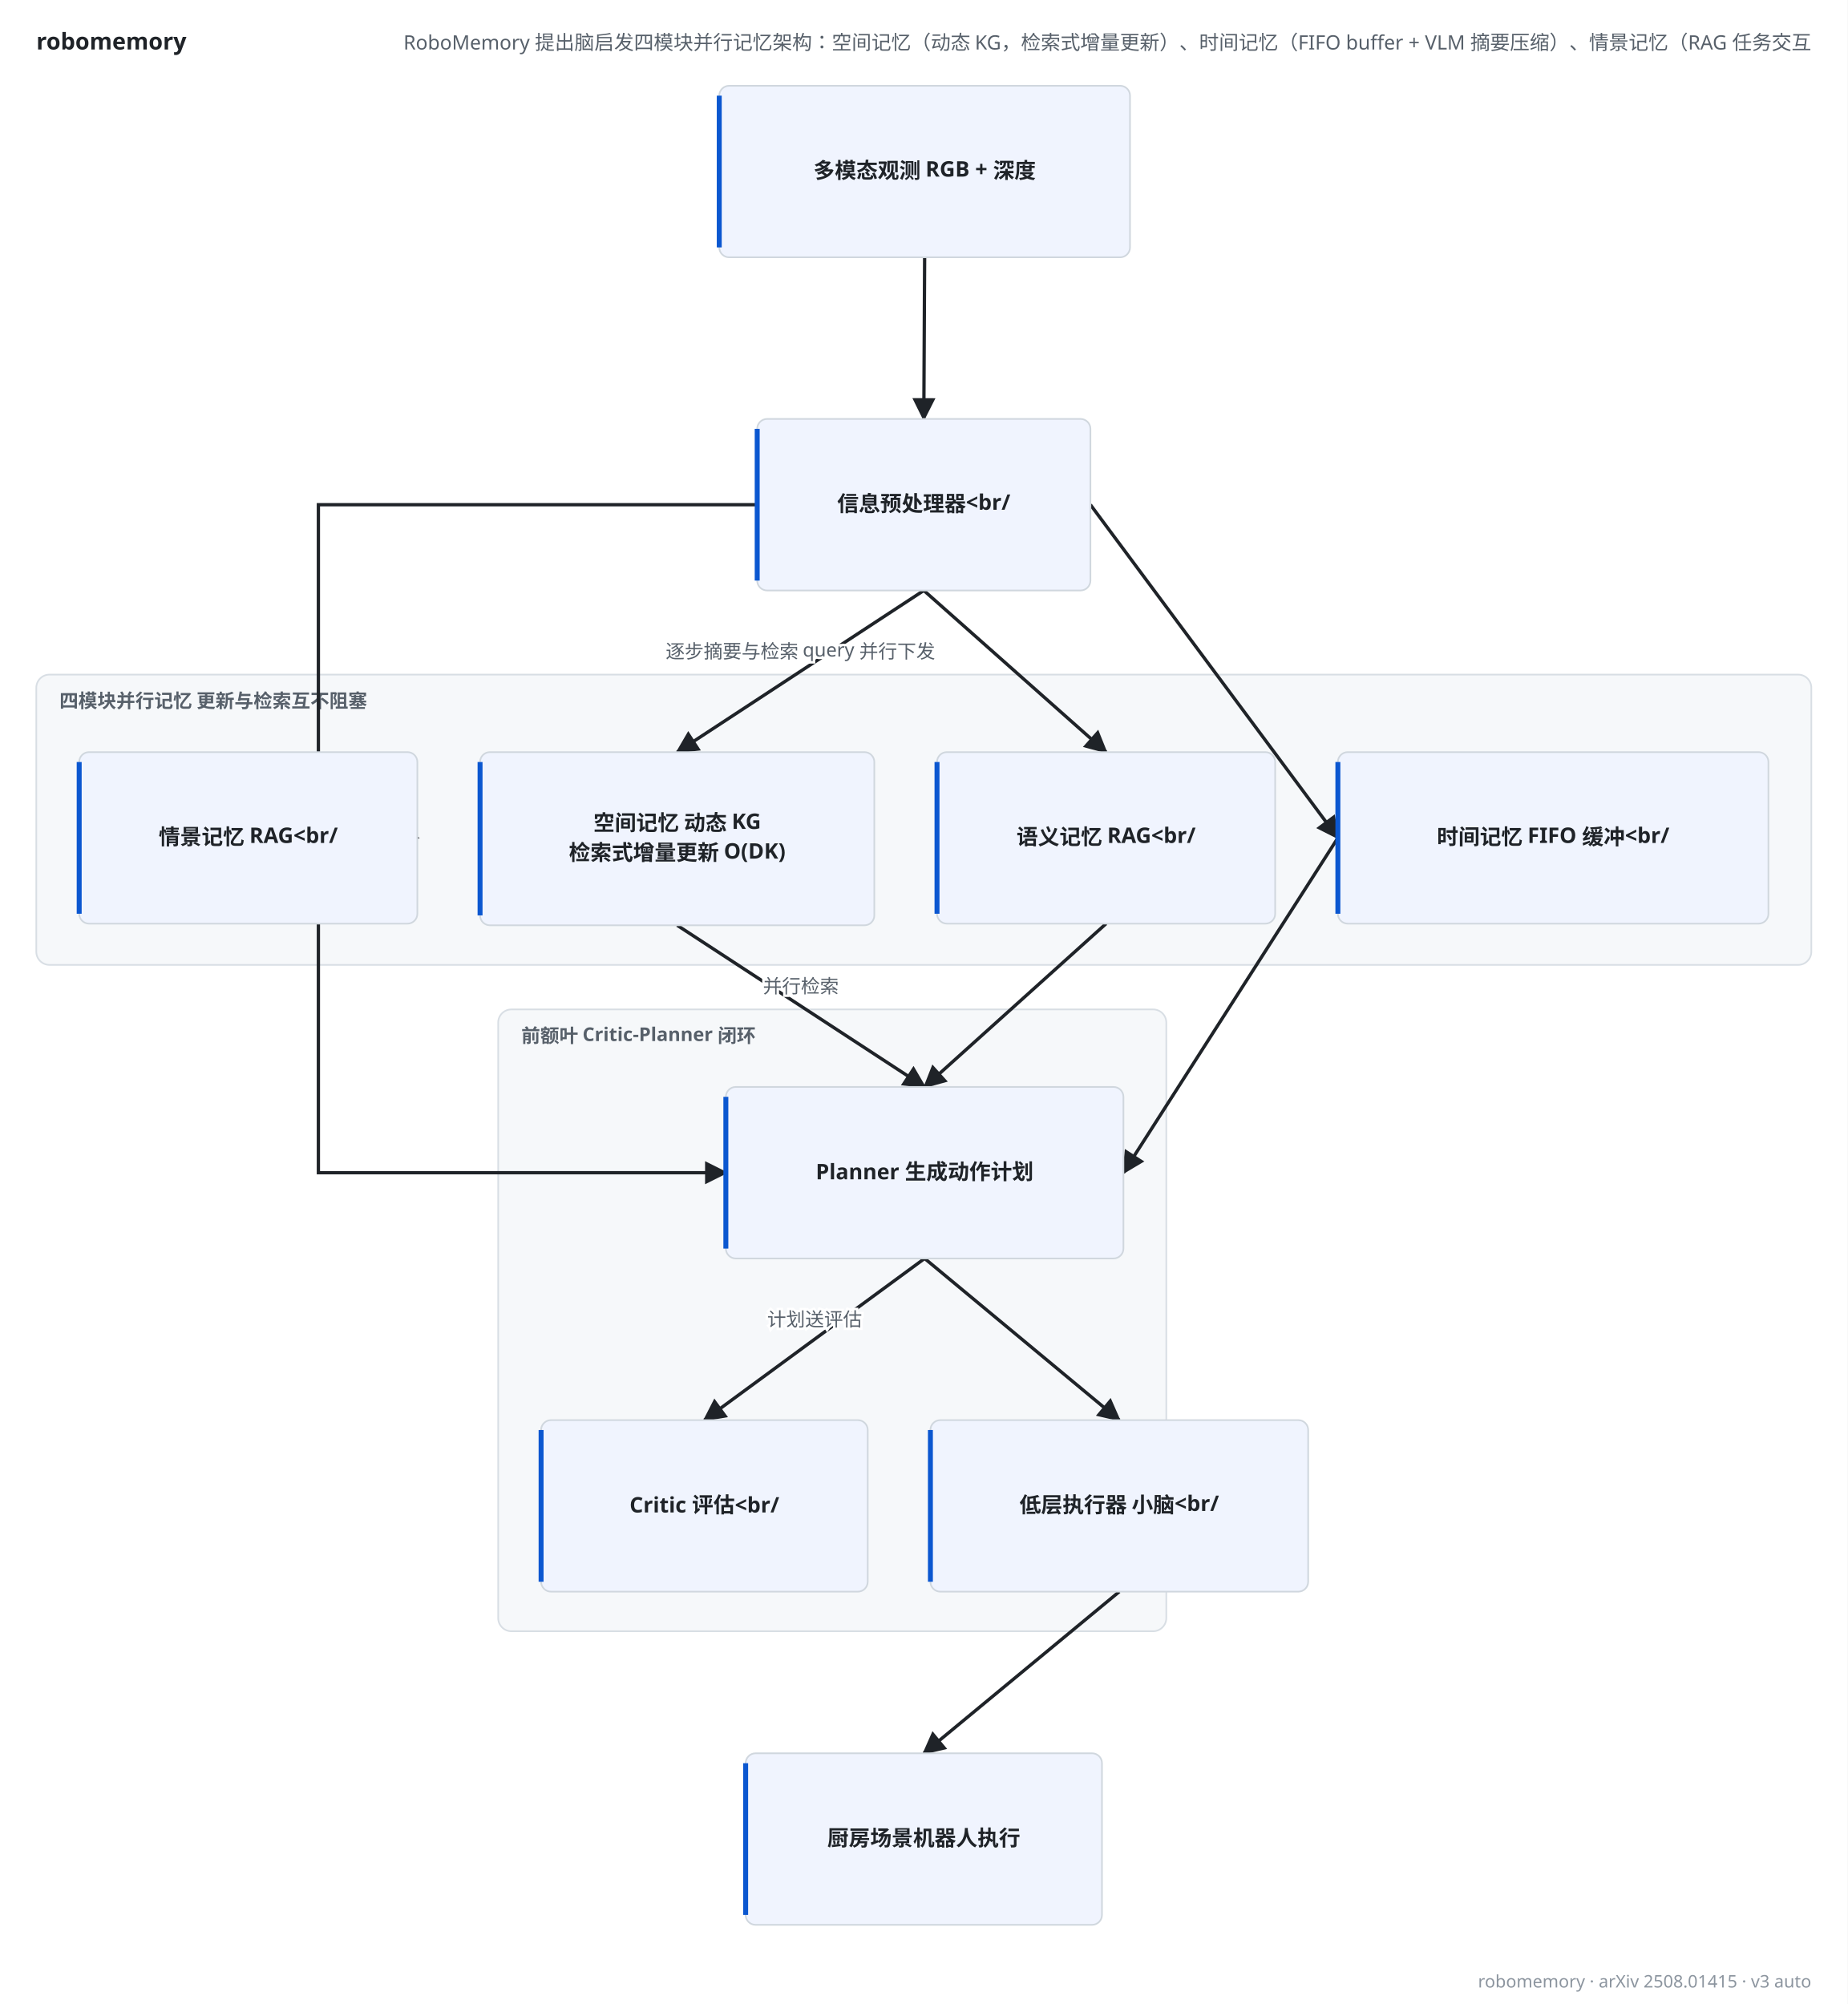
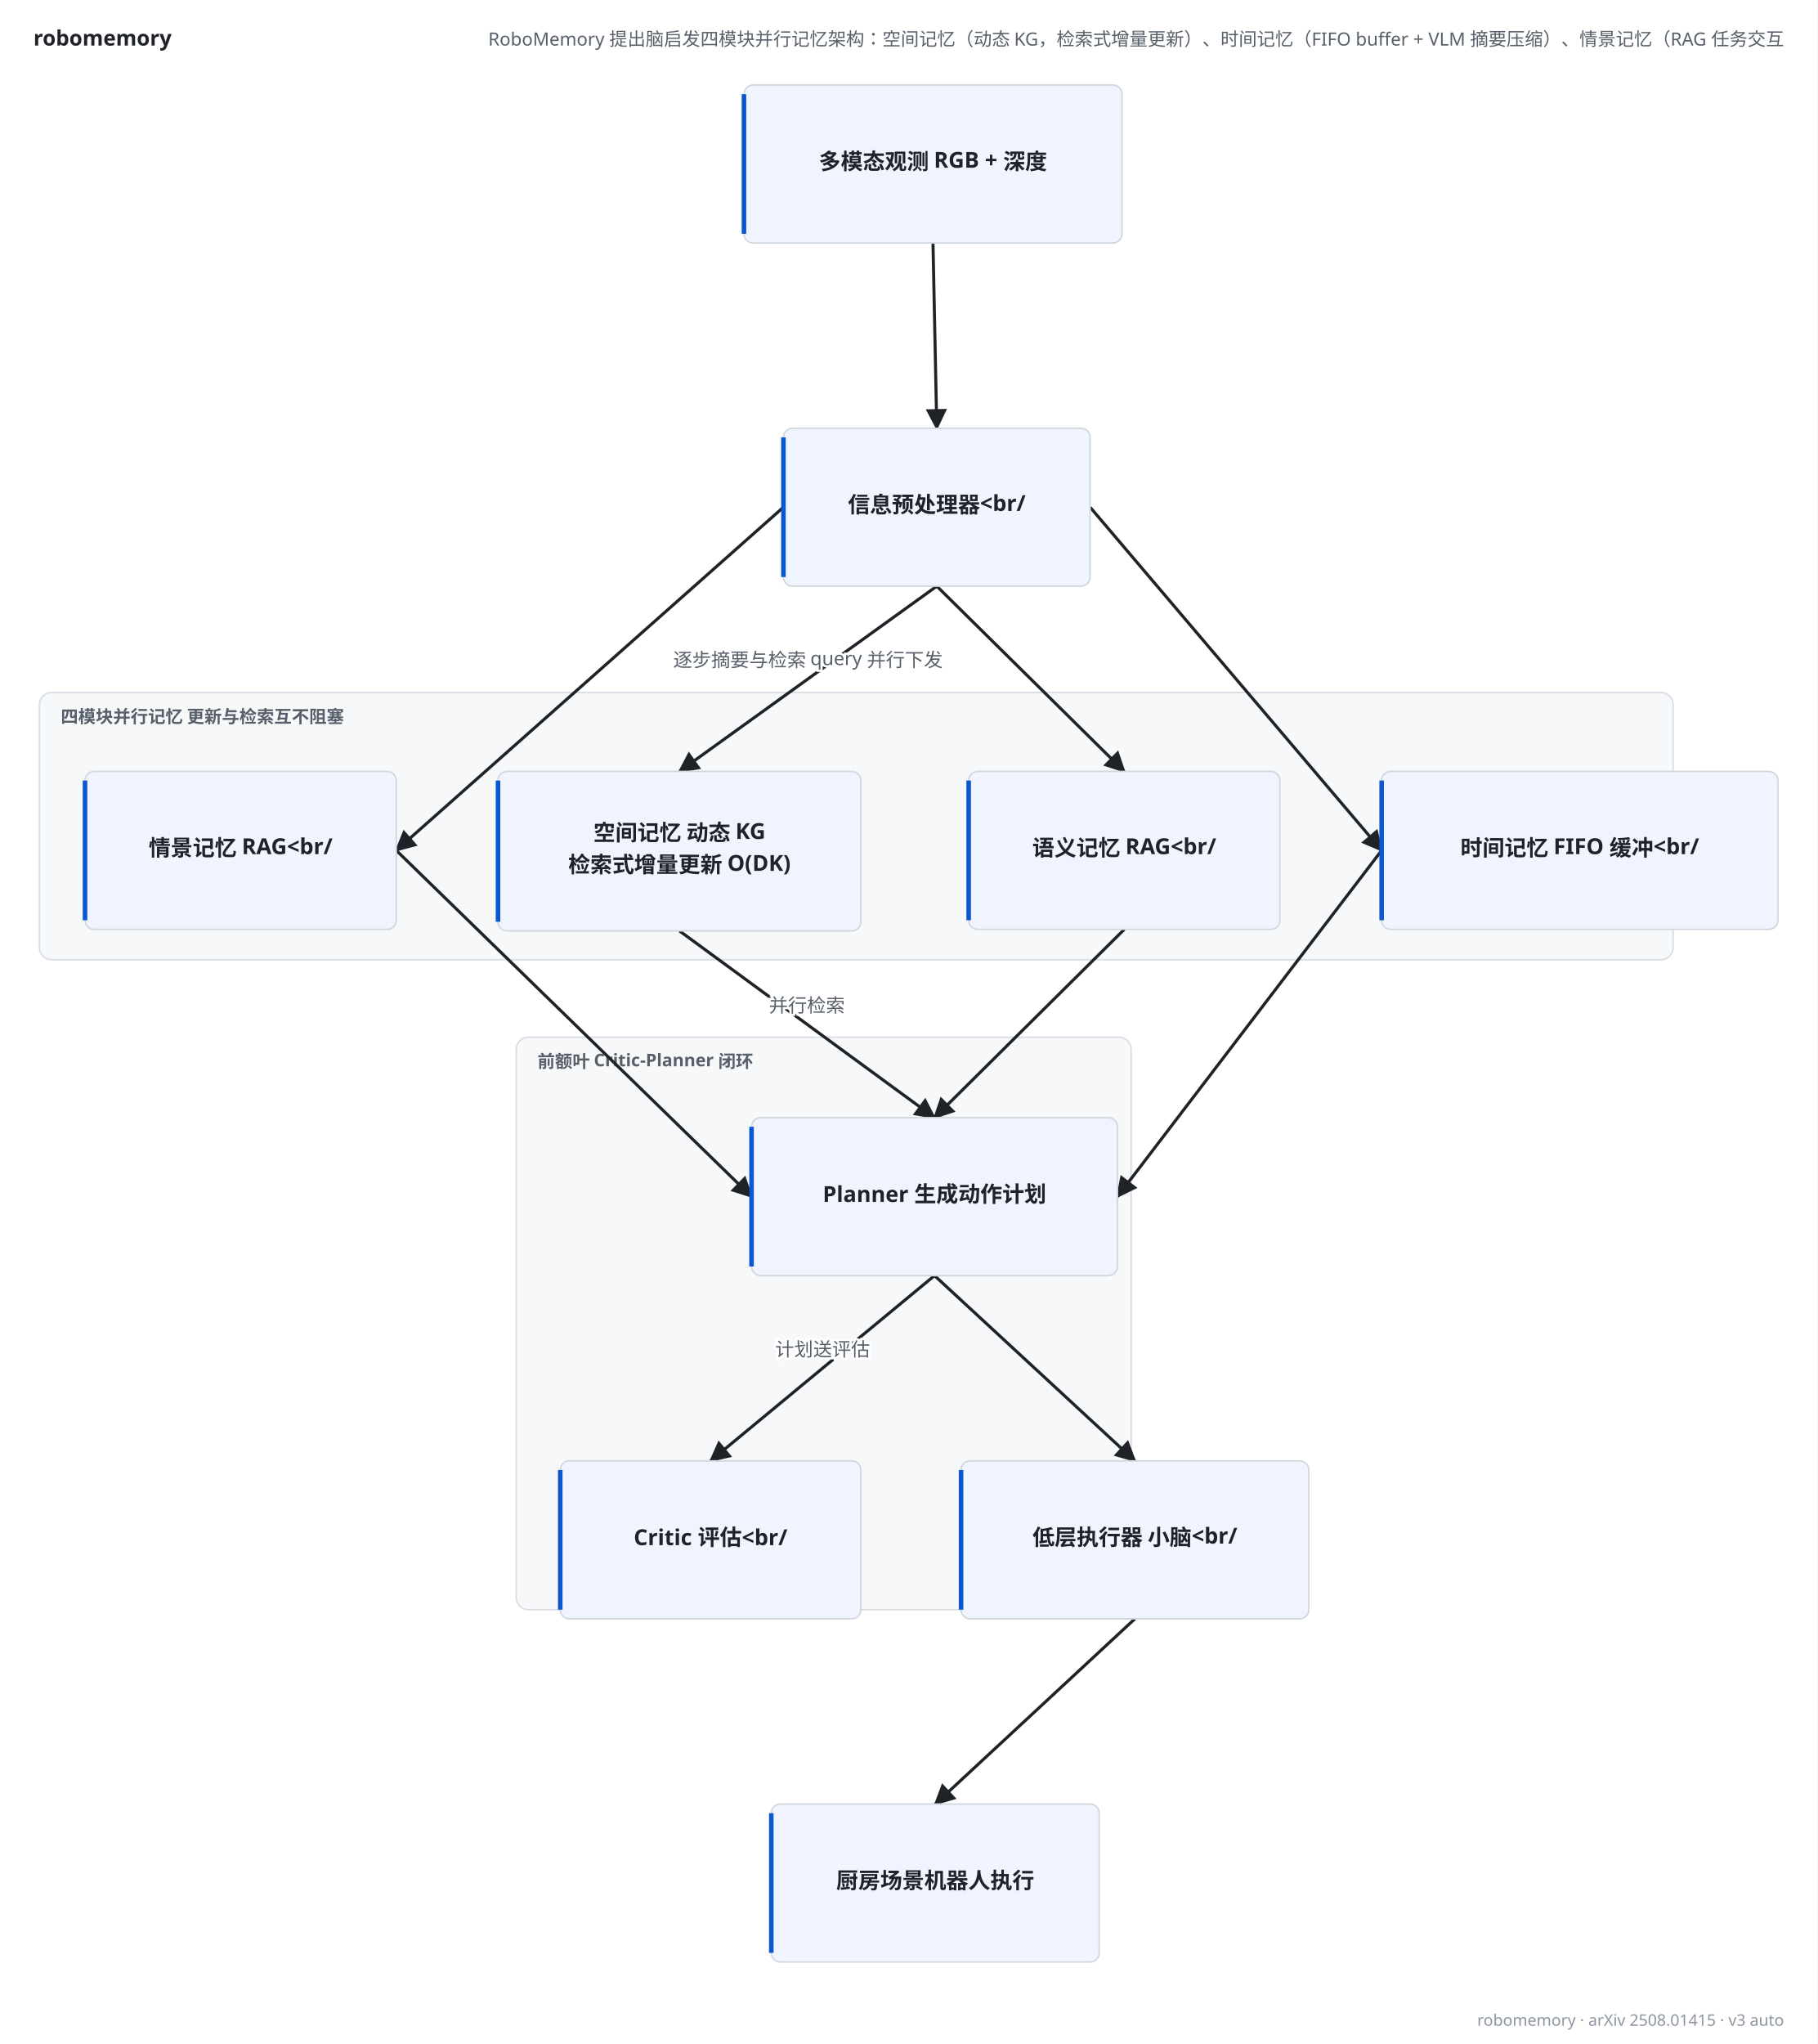
- <svg xmlns="http://www.w3.org/2000/svg" width="1120" height="1215" viewBox="-2 98 1120 1215" font-family="'PingFang SC','Hiragino Sans GB','Microsoft YaHei','Segoe UI',sans-serif" role="img">
-   <rect x="-2" y="98" width="1120" height="1215" fill="#ffffff" />
-   <text x="20" y="128" font-size="14" font-weight="700" fill="#1f2328">robomemory</text>
-   <text x="1096" y="128" font-size="12" fill="#57606a" text-anchor="end">RoboMemory 提出脑启发四模块并行记忆架构：空间记忆（动态 KG，检索式增量更新）、时间记忆（FIFO buffer + VLM 摘要压缩）、情景记忆（RAG 任务交互</text>
+ <svg xmlns="http://www.w3.org/2000/svg" width="1197" height="1346" viewBox="-4 112 1197 1346" font-family="'PingFang SC','Hiragino Sans GB','Microsoft YaHei','Segoe UI',sans-serif" role="img">
+   <rect x="-4" y="112" width="1197" height="1346" fill="#ffffff" />
+   <text x="18" y="142" font-size="14" font-weight="700" fill="#1f2328">robomemory</text>
+   <text x="1171" y="142" font-size="12" fill="#57606a" text-anchor="end">RoboMemory 提出脑启发四模块并行记忆架构：空间记忆（动态 KG，检索式增量更新）、时间记忆（FIFO buffer + VLM 摘要压缩）、情景记忆（RAG 任务交互</text>
  <defs>
    <marker id="arw-main" viewBox="0 0 10 10" refX="9" refY="5" markerWidth="7" markerHeight="7" orient="auto">
      <path d="M0,0 L10,5 L0,10 z" fill="#57606a" />
    </marker>
    <marker id="arw-thick" viewBox="0 0 10 10" refX="9" refY="5" markerWidth="7" markerHeight="7" orient="auto">
      <path d="M0,0 L10,5 L0,10 z" fill="#1f2328" />
    </marker>
    <marker id="arw-thin" viewBox="0 0 10 10" refX="9" refY="5" markerWidth="7" markerHeight="7" orient="auto">
      <path d="M0,0 L10,5 L0,10 z" fill="#8c959f" />
    </marker>
    <marker id="arw-fb" viewBox="0 0 10 10" refX="9" refY="5" markerWidth="7" markerHeight="7" orient="auto">
      <path d="M0,0 L10,5 L0,10 z" fill="#0b57d0" />
    </marker>
    <marker id="arw-loss" viewBox="0 0 10 10" refX="9" refY="5" markerWidth="7" markerHeight="7" orient="auto">
      <path d="M0,0 L10,5 L0,10 z" fill="#8a5a00" />
    </marker>
  </defs>
-   <rect x="20" y="507" width="1076" height="176" rx="8" fill="#f6f8fa" stroke="#d8dee4" />
-   <text x="34" y="527" font-size="11.5" font-weight="600" fill="#57606a">四模块并行记忆 更新与检索互不阻塞</text>
-   <rect x="300" y="710" width="405" height="377" rx="8" fill="#f6f8fa" stroke="#d8dee4" />
-   <text x="314" y="730" font-size="11.5" font-weight="600" fill="#57606a">前额叶 Critic-Planner 闭环</text>
-   <path d="M 558.5 254.0 L 558.0 352.0" fill="none" stroke="#1f2328" stroke-width="2.0" marker-end="url(#arw-thick)" />
-   <path d="M 558.0 456.0 L 408.5 554.0" fill="none" stroke="#1f2328" stroke-width="2.0" marker-end="url(#arw-thick)" />
-   <path d="M 659.0 404.0 L 809.0 606.0" fill="none" stroke="#1f2328" stroke-width="2.0" marker-end="url(#arw-thick)" />
-   <path d="M 457.0 404.0 L 191.0 404.0 L 191.0 606.0 L 251.0 606.0" fill="none" stroke="#1f2328" stroke-width="2.0" marker-end="url(#arw-thick)" />
-   <path d="M 558.0 456.0 L 668.5 554.0" fill="none" stroke="#1f2328" stroke-width="2.0" marker-end="url(#arw-thick)" />
-   <path d="M 408.5 659.0 L 558.5 757.0" fill="none" stroke="#1f2328" stroke-width="2.0" marker-end="url(#arw-thick)" />
-   <path d="M 809.0 606.0 L 679.0 809.0" fill="none" stroke="#1f2328" stroke-width="2.0" marker-end="url(#arw-thick)" />
-   <path d="M 251.0 606.0 L 191.0 606.0 L 191.0 809.0 L 438.0 809.0" fill="none" stroke="#1f2328" stroke-width="2.0" marker-end="url(#arw-thick)" />
-   <path d="M 668.5 658.0 L 558.5 757.0" fill="none" stroke="#1f2328" stroke-width="2.0" marker-end="url(#arw-thick)" />
-   <path d="M 558.5 861.0 L 425.0 959.0" fill="none" stroke="#1f2328" stroke-width="2.0" marker-end="url(#arw-thick)" />
-   <path d="M 558.5 861.0 L 676.5 959.0" fill="none" stroke="#1f2328" stroke-width="2.0" marker-end="url(#arw-thick)" />
-   <path d="M 676.5 1063.0 L 558.0 1161.0" fill="none" stroke="#1f2328" stroke-width="2.0" marker-end="url(#arw-thick)" />
-   <rect x="434" y="150" width="249" height="104" rx="6" fill="#f0f4fe" stroke="#d0d7de" stroke-width="1" />
-   <line x1="434" y1="156" x2="434" y2="248" stroke="#0b57d0" stroke-width="3" />
-   <text x="558.5" y="206.0" font-size="13" font-weight="700" fill="#1f2328" text-anchor="middle">多模态观测 RGB + 深度</text>
-   <rect x="457" y="352" width="202" height="104" rx="6" fill="#f0f4fe" stroke="#d0d7de" stroke-width="1" />
-   <line x1="457" y1="358" x2="457" y2="450" stroke="#0b57d0" stroke-width="3" />
-   <text x="558.0" y="408.0" font-size="13" font-weight="700" fill="#1f2328" text-anchor="middle">信息预处理器&lt;br/</text>
-   <rect x="289" y="554" width="239" height="105" rx="6" fill="#f0f4fe" stroke="#d0d7de" stroke-width="1" />
-   <line x1="289" y1="560" x2="289" y2="653" stroke="#0b57d0" stroke-width="3" />
-   <text x="408.5" y="601.5" font-size="13" font-weight="700" fill="#1f2328" text-anchor="middle">空间记忆 动态 KG</text>
-   <text x="408.5" y="619.5" font-size="13" font-weight="700" fill="#1f2328" text-anchor="middle">检索式增量更新 O(DK)</text>
-   <rect x="809" y="554" width="261" height="104" rx="6" fill="#f0f4fe" stroke="#d0d7de" stroke-width="1" />
-   <line x1="809" y1="560" x2="809" y2="652" stroke="#0b57d0" stroke-width="3" />
-   <text x="939.5" y="610.0" font-size="13" font-weight="700" fill="#1f2328" text-anchor="middle">时间记忆 FIFO 缓冲&lt;br/</text>
-   <rect x="46" y="554" width="205" height="104" rx="6" fill="#f0f4fe" stroke="#d0d7de" stroke-width="1" />
-   <line x1="46" y1="560" x2="46" y2="652" stroke="#0b57d0" stroke-width="3" />
-   <text x="148.5" y="610.0" font-size="13" font-weight="700" fill="#1f2328" text-anchor="middle">情景记忆 RAG&lt;br/</text>
-   <rect x="566" y="554" width="205" height="104" rx="6" fill="#f0f4fe" stroke="#d0d7de" stroke-width="1" />
-   <line x1="566" y1="560" x2="566" y2="652" stroke="#0b57d0" stroke-width="3" />
-   <text x="668.5" y="610.0" font-size="13" font-weight="700" fill="#1f2328" text-anchor="middle">语义记忆 RAG&lt;br/</text>
-   <rect x="438" y="757" width="241" height="104" rx="6" fill="#f0f4fe" stroke="#d0d7de" stroke-width="1" />
-   <line x1="438" y1="763" x2="438" y2="855" stroke="#0b57d0" stroke-width="3" />
-   <text x="558.5" y="813.0" font-size="13" font-weight="700" fill="#1f2328" text-anchor="middle">Planner 生成动作计划</text>
-   <rect x="326" y="959" width="198" height="104" rx="6" fill="#f0f4fe" stroke="#d0d7de" stroke-width="1" />
-   <line x1="326" y1="965" x2="326" y2="1057" stroke="#0b57d0" stroke-width="3" />
-   <text x="425.0" y="1015.0" font-size="13" font-weight="700" fill="#1f2328" text-anchor="middle">Critic 评估&lt;br/</text>
-   <rect x="562" y="959" width="229" height="104" rx="6" fill="#f0f4fe" stroke="#d0d7de" stroke-width="1" />
-   <line x1="562" y1="965" x2="562" y2="1057" stroke="#0b57d0" stroke-width="3" />
-   <text x="676.5" y="1015.0" font-size="13" font-weight="700" fill="#1f2328" text-anchor="middle">低层执行器 小脑&lt;br/</text>
-   <rect x="450" y="1161" width="216" height="104" rx="6" fill="#f0f4fe" stroke="#d0d7de" stroke-width="1" />
-   <line x1="450" y1="1167" x2="450" y2="1259" stroke="#0b57d0" stroke-width="3" />
-   <text x="558.0" y="1217.0" font-size="13" font-weight="700" fill="#1f2328" text-anchor="middle">厨房场景机器人执行</text>
-   <text x="483.2" y="497.0" font-size="11.5" fill="#57606a" text-anchor="middle" paint-order="stroke" stroke="#ffffff" stroke-width="3">逐步摘要与检索 query 并行下发</text>
-   <text x="483.5" y="700.0" font-size="11.5" fill="#57606a" text-anchor="middle" paint-order="stroke" stroke="#ffffff" stroke-width="3">并行检索</text>
-   <text x="491.8" y="902.0" font-size="11.5" fill="#57606a" text-anchor="middle" paint-order="stroke" stroke="#ffffff" stroke-width="3">计划送评估</text>
-   <text x="1096" y="1303" font-size="10.5" fill="#8c959f" text-anchor="end">robomemory · arXiv 2508.01415 · v3 auto</text>
+   <rect x="22" y="568" width="1076" height="176" rx="8" fill="#f6f8fa" stroke="#d8dee4" />
+   <text x="36" y="588" font-size="11.5" font-weight="600" fill="#57606a">四模块并行记忆 更新与检索互不阻塞</text>
+   <rect x="336" y="795" width="405" height="377" rx="8" fill="#f6f8fa" stroke="#d8dee4" />
+   <text x="350" y="815" font-size="11.5" font-weight="600" fill="#57606a">前额叶 Critic-Planner 闭环</text>
+   <path d="M 610.5 272.0 L 613.0 394.0" fill="none" stroke="#1f2328" stroke-width="2.0" marker-end="url(#arw-thick)" />
+   <path d="M 613.0 498.0 L 443.5 620.0" fill="none" stroke="#1f2328" stroke-width="2.0" marker-end="url(#arw-thick)" />
+   <path d="M 714.0 446.0 L 906.0 672.0" fill="none" stroke="#1f2328" stroke-width="2.0" marker-end="url(#arw-thick)" />
+   <path d="M 512.0 446.0 L 257.0 672.0" fill="none" stroke="#1f2328" stroke-width="2.0" marker-end="url(#arw-thick)" />
+   <path d="M 613.0 498.0 L 736.5 620.0" fill="none" stroke="#1f2328" stroke-width="2.0" marker-end="url(#arw-thick)" />
+   <path d="M 443.5 725.0 L 611.5 848.0" fill="none" stroke="#1f2328" stroke-width="2.0" marker-end="url(#arw-thick)" />
+   <path d="M 906.0 672.0 L 732.0 900.0" fill="none" stroke="#1f2328" stroke-width="2.0" marker-end="url(#arw-thick)" />
+   <path d="M 257.0 672.0 L 491.0 900.0" fill="none" stroke="#1f2328" stroke-width="2.0" marker-end="url(#arw-thick)" />
+   <path d="M 736.5 724.0 L 611.5 848.0" fill="none" stroke="#1f2328" stroke-width="2.0" marker-end="url(#arw-thick)" />
+   <path d="M 611.5 952.0 L 464.0 1074.0" fill="none" stroke="#1f2328" stroke-width="2.0" marker-end="url(#arw-thick)" />
+   <path d="M 611.5 952.0 L 743.5 1074.0" fill="none" stroke="#1f2328" stroke-width="2.0" marker-end="url(#arw-thick)" />
+   <path d="M 743.5 1178.0 L 612.0 1300.0" fill="none" stroke="#1f2328" stroke-width="2.0" marker-end="url(#arw-thick)" />
+   <rect x="486" y="168" width="249" height="104" rx="6" fill="#f0f4fe" stroke="#d0d7de" stroke-width="1" />
+   <line x1="486" y1="174" x2="486" y2="266" stroke="#0b57d0" stroke-width="3" />
+   <text x="610.5" y="223.5" font-size="14.5" font-weight="700" fill="#1f2328" text-anchor="middle">多模态观测 RGB + 深度</text>
+   <rect x="512" y="394" width="202" height="104" rx="6" fill="#f0f4fe" stroke="#d0d7de" stroke-width="1" />
+   <line x1="512" y1="400" x2="512" y2="492" stroke="#0b57d0" stroke-width="3" />
+   <text x="613.0" y="449.5" font-size="14.5" font-weight="700" fill="#1f2328" text-anchor="middle">信息预处理器&lt;br/</text>
+   <rect x="324" y="620" width="239" height="105" rx="6" fill="#f0f4fe" stroke="#d0d7de" stroke-width="1" />
+   <line x1="324" y1="626" x2="324" y2="719" stroke="#0b57d0" stroke-width="3" />
+   <text x="443.5" y="665.5" font-size="14.5" font-weight="700" fill="#1f2328" text-anchor="middle">空间记忆 动态 KG</text>
+   <text x="443.5" y="686.5" font-size="14.5" font-weight="700" fill="#1f2328" text-anchor="middle">检索式增量更新 O(DK)</text>
+   <rect x="906" y="620" width="261" height="104" rx="6" fill="#f0f4fe" stroke="#d0d7de" stroke-width="1" />
+   <line x1="906" y1="626" x2="906" y2="718" stroke="#0b57d0" stroke-width="3" />
+   <text x="1036.5" y="675.5" font-size="14.5" font-weight="700" fill="#1f2328" text-anchor="middle">时间记忆 FIFO 缓冲&lt;br/</text>
+   <rect x="52" y="620" width="205" height="104" rx="6" fill="#f0f4fe" stroke="#d0d7de" stroke-width="1" />
+   <line x1="52" y1="626" x2="52" y2="718" stroke="#0b57d0" stroke-width="3" />
+   <text x="154.5" y="675.5" font-size="14.5" font-weight="700" fill="#1f2328" text-anchor="middle">情景记忆 RAG&lt;br/</text>
+   <rect x="634" y="620" width="205" height="104" rx="6" fill="#f0f4fe" stroke="#d0d7de" stroke-width="1" />
+   <line x1="634" y1="626" x2="634" y2="718" stroke="#0b57d0" stroke-width="3" />
+   <text x="736.5" y="675.5" font-size="14.5" font-weight="700" fill="#1f2328" text-anchor="middle">语义记忆 RAG&lt;br/</text>
+   <rect x="491" y="848" width="241" height="104" rx="6" fill="#f0f4fe" stroke="#d0d7de" stroke-width="1" />
+   <line x1="491" y1="854" x2="491" y2="946" stroke="#0b57d0" stroke-width="3" />
+   <text x="611.5" y="903.5" font-size="14.5" font-weight="700" fill="#1f2328" text-anchor="middle">Planner 生成动作计划</text>
+   <rect x="365" y="1074" width="198" height="104" rx="6" fill="#f0f4fe" stroke="#d0d7de" stroke-width="1" />
+   <line x1="365" y1="1080" x2="365" y2="1172" stroke="#0b57d0" stroke-width="3" />
+   <text x="464.0" y="1129.5" font-size="14.5" font-weight="700" fill="#1f2328" text-anchor="middle">Critic 评估&lt;br/</text>
+   <rect x="629" y="1074" width="229" height="104" rx="6" fill="#f0f4fe" stroke="#d0d7de" stroke-width="1" />
+   <line x1="629" y1="1080" x2="629" y2="1172" stroke="#0b57d0" stroke-width="3" />
+   <text x="743.5" y="1129.5" font-size="14.5" font-weight="700" fill="#1f2328" text-anchor="middle">低层执行器 小脑&lt;br/</text>
+   <rect x="504" y="1300" width="216" height="104" rx="6" fill="#f0f4fe" stroke="#d0d7de" stroke-width="1" />
+   <line x1="504" y1="1306" x2="504" y2="1398" stroke="#0b57d0" stroke-width="3" />
+   <text x="612.0" y="1355.5" font-size="14.5" font-weight="700" fill="#1f2328" text-anchor="middle">厨房场景机器人执行</text>
+   <text x="528.2" y="551.0" font-size="12.5" fill="#57606a" text-anchor="middle" paint-order="stroke" stroke="#ffffff" stroke-width="3">逐步摘要与检索 query 并行下发</text>
+   <text x="527.5" y="778.5" font-size="12.5" fill="#57606a" text-anchor="middle" paint-order="stroke" stroke="#ffffff" stroke-width="3">并行检索</text>
+   <text x="537.8" y="1005.0" font-size="12.5" fill="#57606a" text-anchor="middle" paint-order="stroke" stroke="#ffffff" stroke-width="3">计划送评估</text>
+   <text x="1171" y="1446" font-size="10.5" fill="#8c959f" text-anchor="end">robomemory · arXiv 2508.01415 · v3 auto</text>
</svg>
